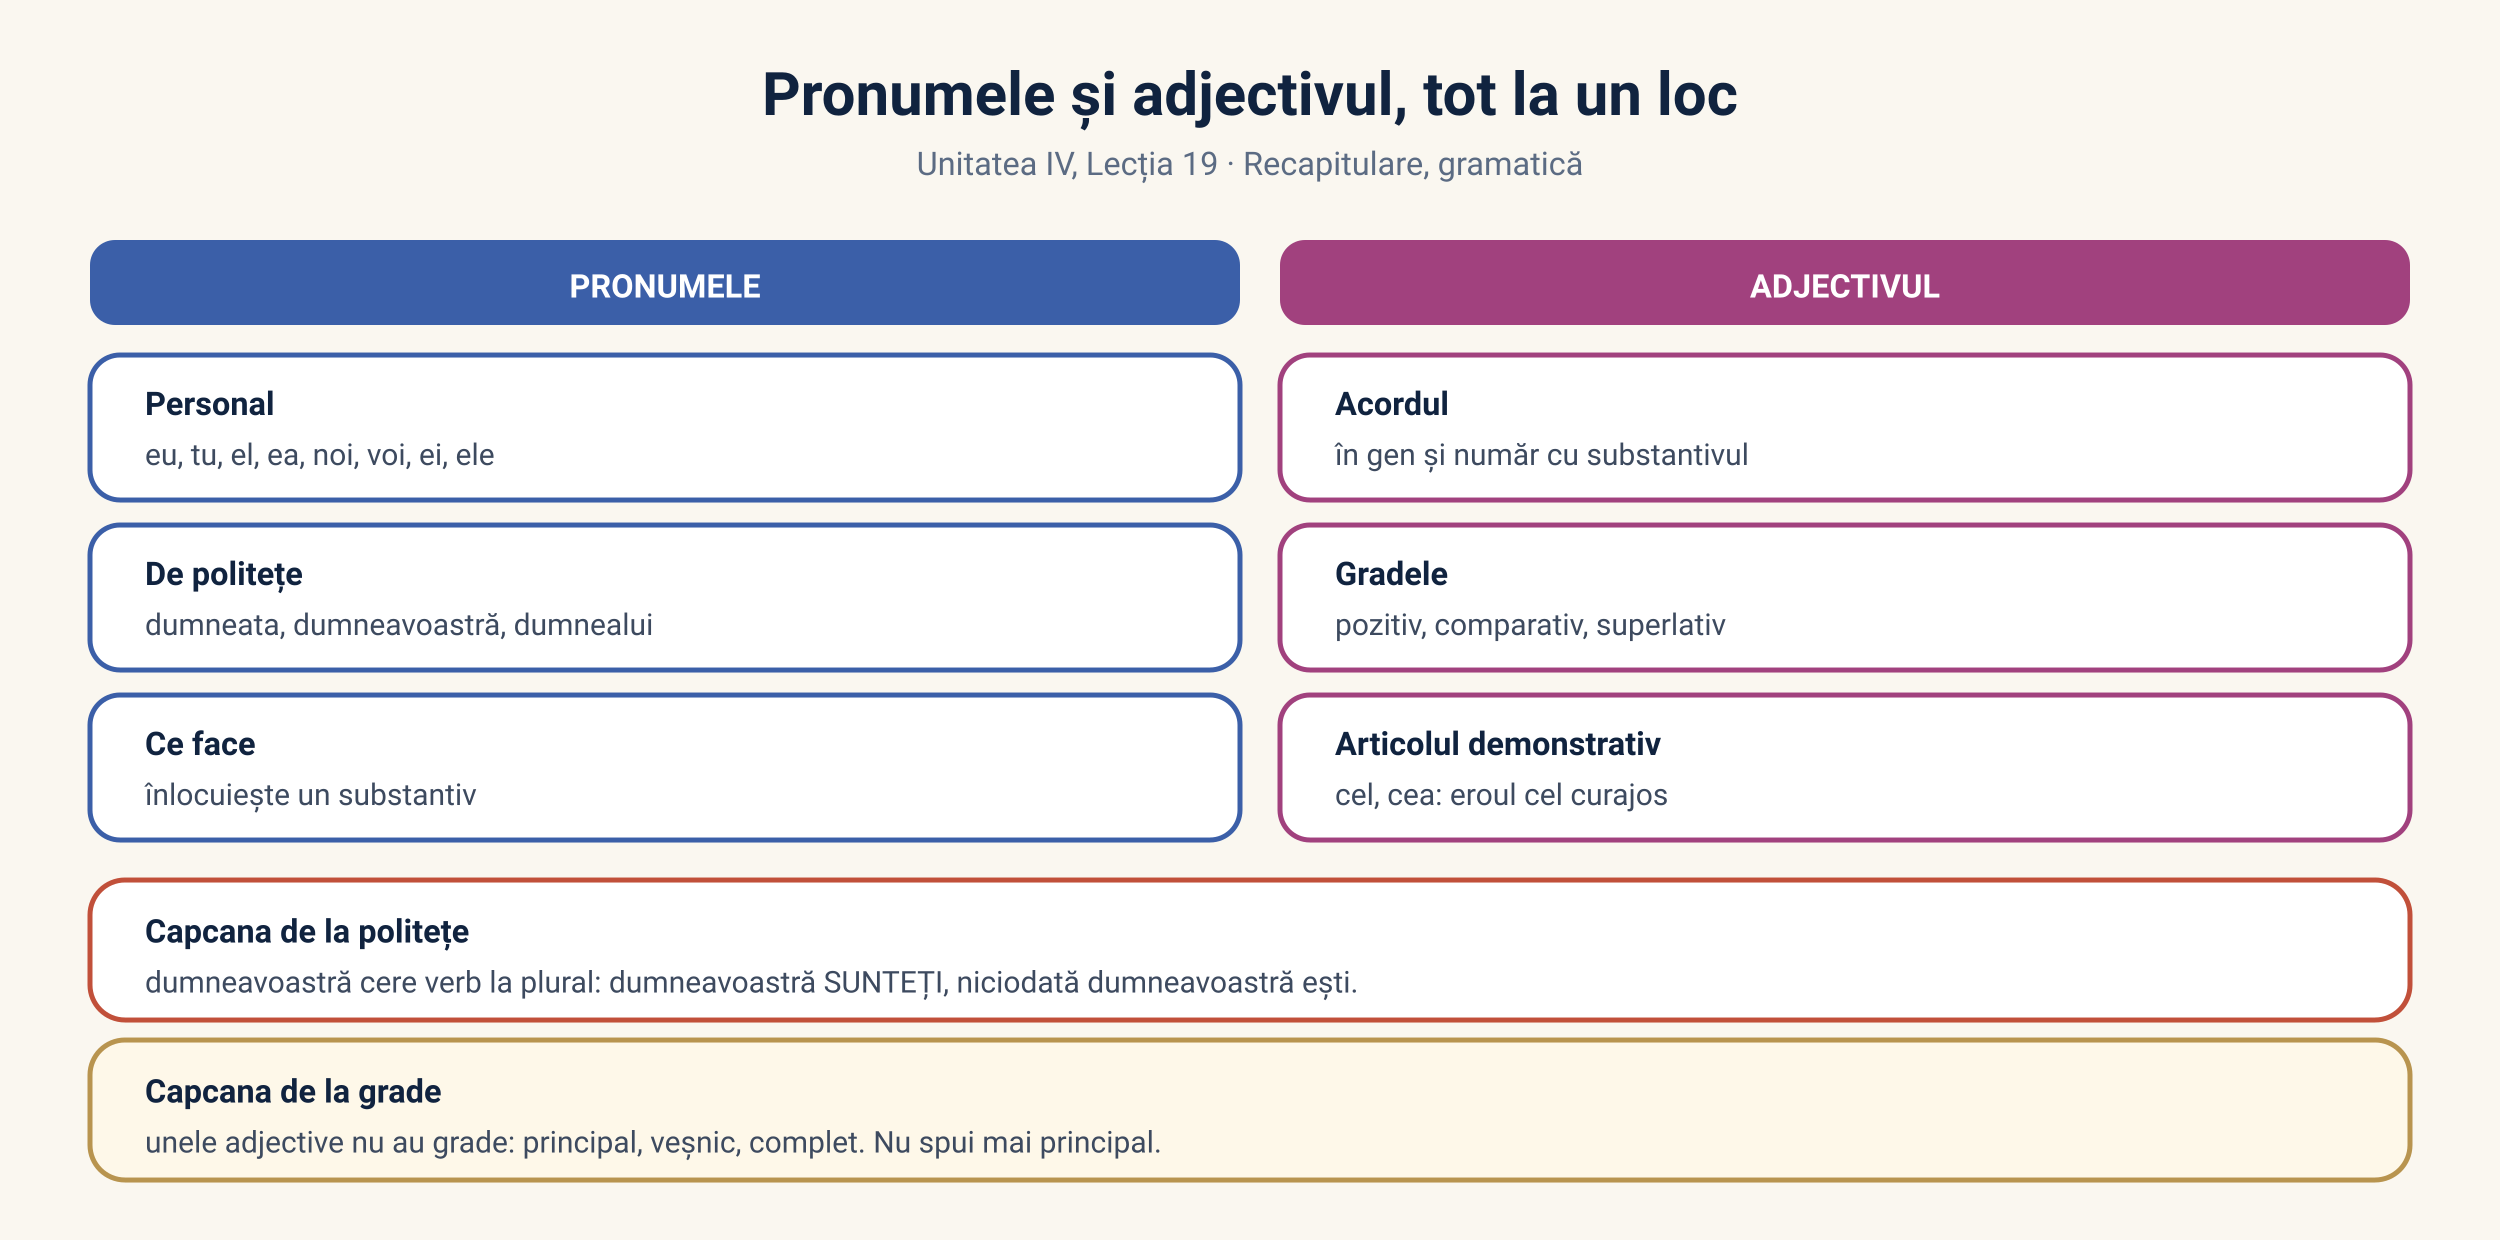
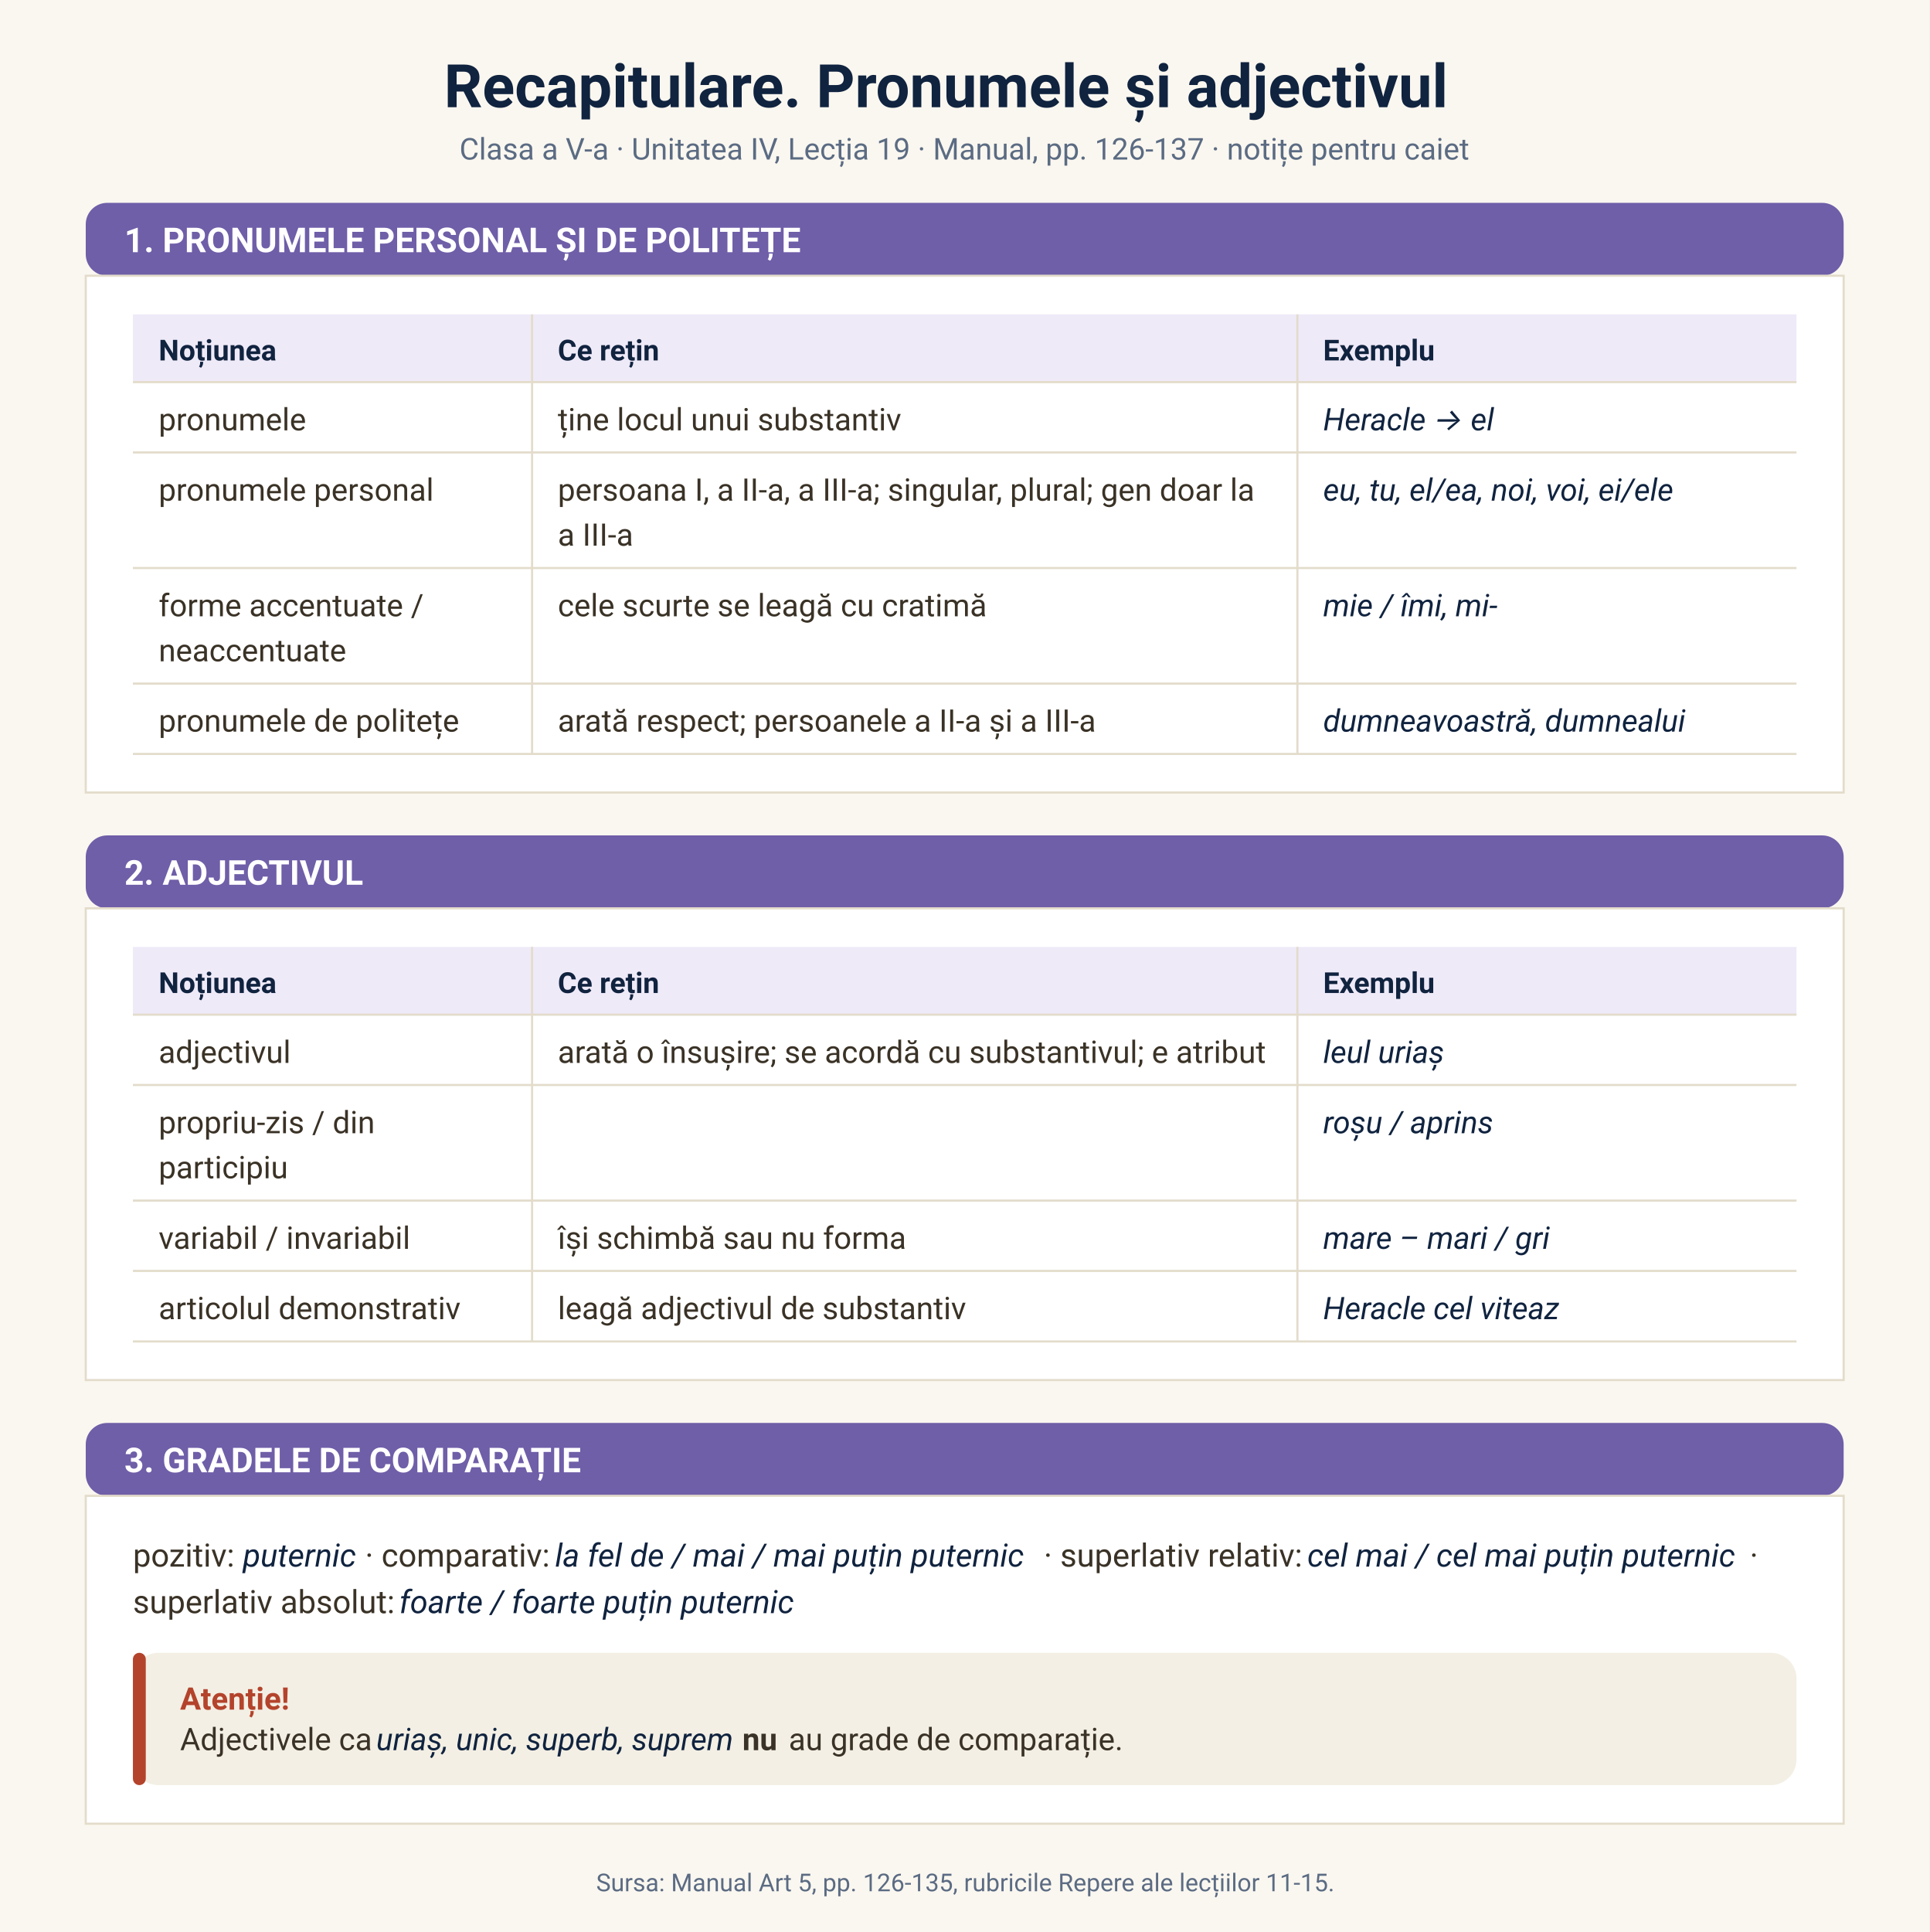
- <svg xmlns="http://www.w3.org/2000/svg" viewBox="0 0 1000 496" font-family="'Segoe UI', 'Plus Jakarta Sans', -apple-system, Roboto, sans-serif">
-   <rect width="1000" height="496" fill="#faf7f0" />
-   <text x="500" y="46" text-anchor="middle" font-size="24" font-weight="700" fill="#10233f">Pronumele și adjectivul, tot la un loc</text>
-   <text x="500" y="70" text-anchor="middle" font-size="13" fill="#5b6b83">Unitatea IV, Lecția 19 · Recapitulare, gramatică</text>
-   <rect x="36" y="96" width="460" height="34" rx="10" fill="#3b5fa8" />
-   <text x="266" y="119" text-anchor="middle" font-size="13" font-weight="700" fill="#ffffff">PRONUMELE</text>
-   <rect x="512" y="96" width="452" height="34" rx="10" fill="#a1417e" />
-   <text x="738" y="119" text-anchor="middle" font-size="13" font-weight="700" fill="#ffffff">ADJECTIVUL</text>
-   <rect x="36" y="142" width="460" height="58" rx="12" fill="#ffffff" stroke="#3b5fa8" stroke-width="2" />
-   <text x="58" y="166" font-size="13" font-weight="700" fill="#10233f">Personal</text>
-   <text x="58" y="186" font-size="12" fill="#3d4a5f">eu, tu, el, ea, noi, voi, ei, ele</text>
-   <rect x="36" y="210" width="460" height="58" rx="12" fill="#ffffff" stroke="#3b5fa8" stroke-width="2" />
-   <text x="58" y="234" font-size="13" font-weight="700" fill="#10233f">De politețe</text>
-   <text x="58" y="254" font-size="12" fill="#3d4a5f">dumneata, dumneavoastră, dumnealui</text>
-   <rect x="36" y="278" width="460" height="58" rx="12" fill="#ffffff" stroke="#3b5fa8" stroke-width="2" />
-   <text x="58" y="302" font-size="13" font-weight="700" fill="#10233f">Ce face</text>
-   <text x="58" y="322" font-size="12" fill="#3d4a5f">înlocuiește un substantiv</text>
-   <rect x="512" y="142" width="452" height="58" rx="12" fill="#ffffff" stroke="#a1417e" stroke-width="2" />
-   <text x="534" y="166" font-size="13" font-weight="700" fill="#10233f">Acordul</text>
-   <text x="534" y="186" font-size="12" fill="#3d4a5f">în gen și număr cu substantivul</text>
-   <rect x="512" y="210" width="452" height="58" rx="12" fill="#ffffff" stroke="#a1417e" stroke-width="2" />
-   <text x="534" y="234" font-size="13" font-weight="700" fill="#10233f">Gradele</text>
-   <text x="534" y="254" font-size="12" fill="#3d4a5f">pozitiv, comparativ, superlativ</text>
-   <rect x="512" y="278" width="452" height="58" rx="12" fill="#ffffff" stroke="#a1417e" stroke-width="2" />
-   <text x="534" y="302" font-size="13" font-weight="700" fill="#10233f">Articolul demonstrativ</text>
-   <text x="534" y="322" font-size="12" fill="#3d4a5f">cel, cea: eroul cel curajos</text>
-   <rect x="36" y="352" width="928" height="56" rx="14" fill="#ffffff" stroke="#c1503a" stroke-width="2" />
-   <text x="58" y="377" font-size="13" font-weight="700" fill="#10233f">Capcana de la politețe</text>
-   <text x="58" y="397" font-size="12" fill="#3d4a5f">dumneavoastră cere verb la plural: dumneavoastră SUNTEȚI, niciodată dumneavoastră ești.</text>
-   <rect x="36" y="416" width="928" height="56" rx="14" fill="#fef8e9" stroke="#b8944f" stroke-width="2" />
-   <text x="58" y="441" font-size="13" font-weight="700" fill="#10233f">Capcana de la grade</text>
-   <text x="58" y="461" font-size="12" fill="#3d4a5f">unele adjective nu au grade: principal, veșnic, complet. Nu spui mai principal.</text>
+ <svg xmlns="http://www.w3.org/2000/svg" viewBox="0 0 900 901" font-family="'Segoe UI', 'Plus Jakarta Sans', -apple-system, Roboto, sans-serif">
+   <rect width="900" height="901" fill="#faf7f0" />
+   <text x="207.1" y="50.0" font-size="28" fill="#10233f" font-weight="700" textLength="486.6" lengthAdjust="spacing">Recapitulare. Pronumele și adjectivul</text>
+   <text x="214.3" y="74.4" font-size="14" fill="#5b6b83" textLength="471.4" lengthAdjust="spacing">Clasa a V-a · Unitatea IV, Lecția 19 · Manual, pp. 126-137 · notițe pentru caiet</text>
+   <rect x="40" y="94.6" width="820" height="34" rx="10" fill="#6f5ea8" />
+   <text x="58" y="117.6" font-size="16" font-weight="700" fill="#ffffff">1. PRONUMELE PERSONAL ȘI DE POLITEȚE</text>
+   <rect x="40" y="128.6" width="820" height="241.0" fill="#ffffff" stroke="#e3dccb" />
+   <rect x="62.0" y="146.6" width="776.0" height="31.6" fill="#efeaf8" />
+   <text x="74.0" y="168.1" font-size="13.5" fill="#10233f" font-weight="700" textLength="59.0" lengthAdjust="spacing">Noțiunea</text>
+   <text x="260.2" y="168.1" font-size="13.5" fill="#10233f" font-weight="700" textLength="49.4" lengthAdjust="spacing">Ce rețin</text>
+   <text x="617.2" y="168.1" font-size="13.5" fill="#10233f" font-weight="700" textLength="54.7" lengthAdjust="spacing">Exemplu</text>
+   <line x1="62.0" y1="178.2" x2="838.0" y2="178.2" stroke="#e3dccb" />
+   <text x="74.0" y="200.7" font-size="14.5" fill="#3a3226" textLength="69.7" lengthAdjust="spacing">pronumele</text>
+   <text x="260.2" y="200.7" font-size="14.5" fill="#3a3226" textLength="159.6" lengthAdjust="spacing">ține locul unui substantiv</text>
+   <text x="617.2" y="200.7" font-size="14.5" fill="#10233f" font-style="italic" textLength="78.9" lengthAdjust="spacing">Heracle → el</text>
+   <line x1="62.0" y1="211.0" x2="838.0" y2="211.0" stroke="#e3dccb" />
+   <text x="74.0" y="233.5" font-size="14.5" fill="#3a3226" textLength="128.6" lengthAdjust="spacing">pronumele personal</text>
+   <text x="260.2" y="233.5" font-size="14.5" fill="#3a3226" textLength="330.3" lengthAdjust="spacing">persoana I, a II-a, a III-a; singular, plural; gen doar la</text>
+   <text x="260.2" y="254.5" font-size="14.5" fill="#3a3226" textLength="36.2" lengthAdjust="spacing">a III-a</text>
+   <text x="617.2" y="233.5" font-size="14.5" fill="#10233f" font-style="italic" textLength="167.9" lengthAdjust="spacing">eu, tu, el/ea, noi, voi, ei/ele</text>
+   <line x1="62.0" y1="264.9" x2="838.0" y2="264.9" stroke="#e3dccb" />
+   <text x="74.0" y="287.4" font-size="14.5" fill="#3a3226" textLength="121.2" lengthAdjust="spacing">forme accentuate /</text>
+   <text x="74.0" y="308.4" font-size="14.5" fill="#3a3226" textLength="85.4" lengthAdjust="spacing">neaccentuate</text>
+   <text x="260.2" y="287.4" font-size="14.5" fill="#3a3226" textLength="193.7" lengthAdjust="spacing">cele scurte se leagă cu cratimă</text>
+   <text x="617.2" y="287.4" font-size="14.5" fill="#10233f" font-style="italic" textLength="86.1" lengthAdjust="spacing">mie / îmi, mi-</text>
+   <line x1="62.0" y1="318.8" x2="838.0" y2="318.8" stroke="#e3dccb" />
+   <text x="74.0" y="341.2" font-size="14.5" fill="#3a3226" textLength="142.7" lengthAdjust="spacing">pronumele de politețe</text>
+   <text x="260.2" y="341.2" font-size="14.5" fill="#3a3226" textLength="249.5" lengthAdjust="spacing">arată respect; persoanele a II-a și a III-a</text>
+   <text x="617.2" y="341.2" font-size="14.5" fill="#10233f" font-style="italic" textLength="171.7" lengthAdjust="spacing">dumneavoastră, dumnealui</text>
+   <line x1="62.0" y1="351.6" x2="838.0" y2="351.6" stroke="#e3dccb" />
+   <line x1="248.2" y1="146.6" x2="248.2" y2="351.6" stroke="#e3dccb" />
+   <line x1="605.2" y1="146.6" x2="605.2" y2="351.6" stroke="#e3dccb" />
+   <rect x="40" y="389.6" width="820" height="34" rx="10" fill="#6f5ea8" />
+   <text x="58" y="412.6" font-size="16" font-weight="700" fill="#ffffff">2. ADJECTIVUL</text>
+   <rect x="40" y="423.6" width="820" height="220.0" fill="#ffffff" stroke="#e3dccb" />
+   <rect x="62.0" y="441.6" width="776.0" height="31.6" fill="#efeaf8" />
+   <text x="74.0" y="463.1" font-size="13.5" fill="#10233f" font-weight="700" textLength="59.0" lengthAdjust="spacing">Noțiunea</text>
+   <text x="260.2" y="463.1" font-size="13.5" fill="#10233f" font-weight="700" textLength="49.4" lengthAdjust="spacing">Ce rețin</text>
+   <text x="617.2" y="463.1" font-size="13.5" fill="#10233f" font-weight="700" textLength="54.7" lengthAdjust="spacing">Exemplu</text>
+   <line x1="62.0" y1="473.2" x2="838.0" y2="473.2" stroke="#e3dccb" />
+   <text x="74.0" y="495.7" font-size="14.5" fill="#3a3226" textLength="60.8" lengthAdjust="spacing">adjectivul</text>
+   <text x="260.2" y="495.7" font-size="14.5" fill="#3a3226" textLength="325.8" lengthAdjust="spacing">arată o însușire; se acordă cu substantivul; e atribut</text>
+   <text x="617.2" y="495.7" font-size="14.5" fill="#10233f" font-style="italic" textLength="57.4" lengthAdjust="spacing">leul uriaș</text>
+   <line x1="62.0" y1="506.0" x2="838.0" y2="506.0" stroke="#e3dccb" />
+   <text x="74.0" y="528.5" font-size="14.5" fill="#3a3226" textLength="103.2" lengthAdjust="spacing">propriu-zis / din</text>
+   <text x="74.0" y="549.5" font-size="14.5" fill="#3a3226" textLength="59.9" lengthAdjust="spacing">participiu</text>
+   <text x="617.2" y="528.5" font-size="14.5" fill="#10233f" font-style="italic" textLength="79.2" lengthAdjust="spacing">roșu / aprins</text>
+   <line x1="62.0" y1="559.9" x2="838.0" y2="559.9" stroke="#e3dccb" />
+   <text x="74.0" y="582.4" font-size="14.5" fill="#3a3226" textLength="116.9" lengthAdjust="spacing">variabil / invariabil</text>
+   <text x="260.2" y="582.4" font-size="14.5" fill="#3a3226" textLength="157.9" lengthAdjust="spacing">își schimbă sau nu forma</text>
+   <text x="617.2" y="582.4" font-size="14.5" fill="#10233f" font-style="italic" textLength="107.4" lengthAdjust="spacing">mare – mari / gri</text>
+   <line x1="62.0" y1="592.7" x2="838.0" y2="592.7" stroke="#e3dccb" />
+   <text x="74.0" y="615.2" font-size="14.5" fill="#3a3226" textLength="139.5" lengthAdjust="spacing">articolul demonstrativ</text>
+   <text x="260.2" y="615.2" font-size="14.5" fill="#3a3226" textLength="187.9" lengthAdjust="spacing">leagă adjectivul de substantiv</text>
+   <text x="617.2" y="615.2" font-size="14.5" fill="#10233f" font-style="italic" textLength="109.5" lengthAdjust="spacing">Heracle cel viteaz</text>
+   <line x1="62.0" y1="625.6" x2="838.0" y2="625.6" stroke="#e3dccb" />
+   <line x1="248.2" y1="441.6" x2="248.2" y2="625.6" stroke="#e3dccb" />
+   <line x1="605.2" y1="441.6" x2="605.2" y2="625.6" stroke="#e3dccb" />
+   <rect x="40" y="663.6" width="820" height="34" rx="10" fill="#6f5ea8" />
+   <text x="58" y="686.6" font-size="16" font-weight="700" fill="#ffffff">3. GRADELE DE COMPARAȚIE</text>
+   <rect x="40" y="697.6" width="820" height="152.9" fill="#ffffff" stroke="#e3dccb" />
+   <text x="62.0" y="730.6" font-size="15" fill="#3a3226" textLength="47.2" lengthAdjust="spacing">pozitiv:</text>
+   <text x="113.3" y="730.6" font-size="15" fill="#10233f" font-style="italic" textLength="53.0" lengthAdjust="spacing">puternic</text>
+   <text x="170.3" y="730.6" font-size="15" fill="#3a3226" textLength="84.6" lengthAdjust="spacing">· comparativ:</text>
+   <text x="258.9" y="730.6" font-size="15" fill="#10233f" font-style="italic" textLength="223.9" lengthAdjust="spacing">la fel de / mai / mai puțin puternic</text>
+   <text x="486.9" y="730.6" font-size="15" fill="#3a3226" textLength="118.8" lengthAdjust="spacing">· superlativ relativ:</text>
+   <text x="609.8" y="730.6" font-size="15" fill="#10233f" font-style="italic" textLength="202.3" lengthAdjust="spacing">cel mai / cel mai puțin puternic</text>
+   <text x="816.2" y="730.6" font-size="15" fill="#3a3226" textLength="3.3" lengthAdjust="spacing">·</text>
+   <text x="62.0" y="752.3" font-size="15" fill="#3a3226" textLength="120.2" lengthAdjust="spacing">superlativ absolut:</text>
+   <text x="186.2" y="752.3" font-size="15" fill="#10233f" font-style="italic" textLength="185.3" lengthAdjust="spacing">foarte / foarte puțin puternic</text>
+   <rect x="62.0" y="770.8" width="776.0" height="61.7" rx="12" fill="#f3efe4" />
+   <rect x="62.0" y="770.8" width="6" height="61.7" rx="3" fill="#b4432c" />
+   <text x="84.0" y="797.3" font-size="14.5" fill="#b4432c" font-weight="700" textLength="54.8" lengthAdjust="spacing">Atenție!</text>
+   <text x="84.0" y="816.2" font-size="14.5" fill="#3a3226" textLength="87.6" lengthAdjust="spacing">Adjectivele ca</text>
+   <text x="175.5" y="816.2" font-size="14.5" fill="#10233f" font-style="italic" textLength="166.9" lengthAdjust="spacing">uriaș, unic, superb, suprem</text>
+   <text x="346.3" y="816.2" font-size="14.5" fill="#3a3226" font-weight="700" textLength="17.7" lengthAdjust="spacing">nu</text>
+   <text x="367.9" y="816.2" font-size="14.5" fill="#3a3226" textLength="155.9" lengthAdjust="spacing">au grade de comparație.</text>
+   <text x="278.1" y="882.0" font-size="11.5" fill="#5b6b83" textLength="343.7" lengthAdjust="spacing">Sursa: Manual Art 5, pp. 126-135, rubricile Repere ale lecțiilor 11-15.</text>
</svg>
